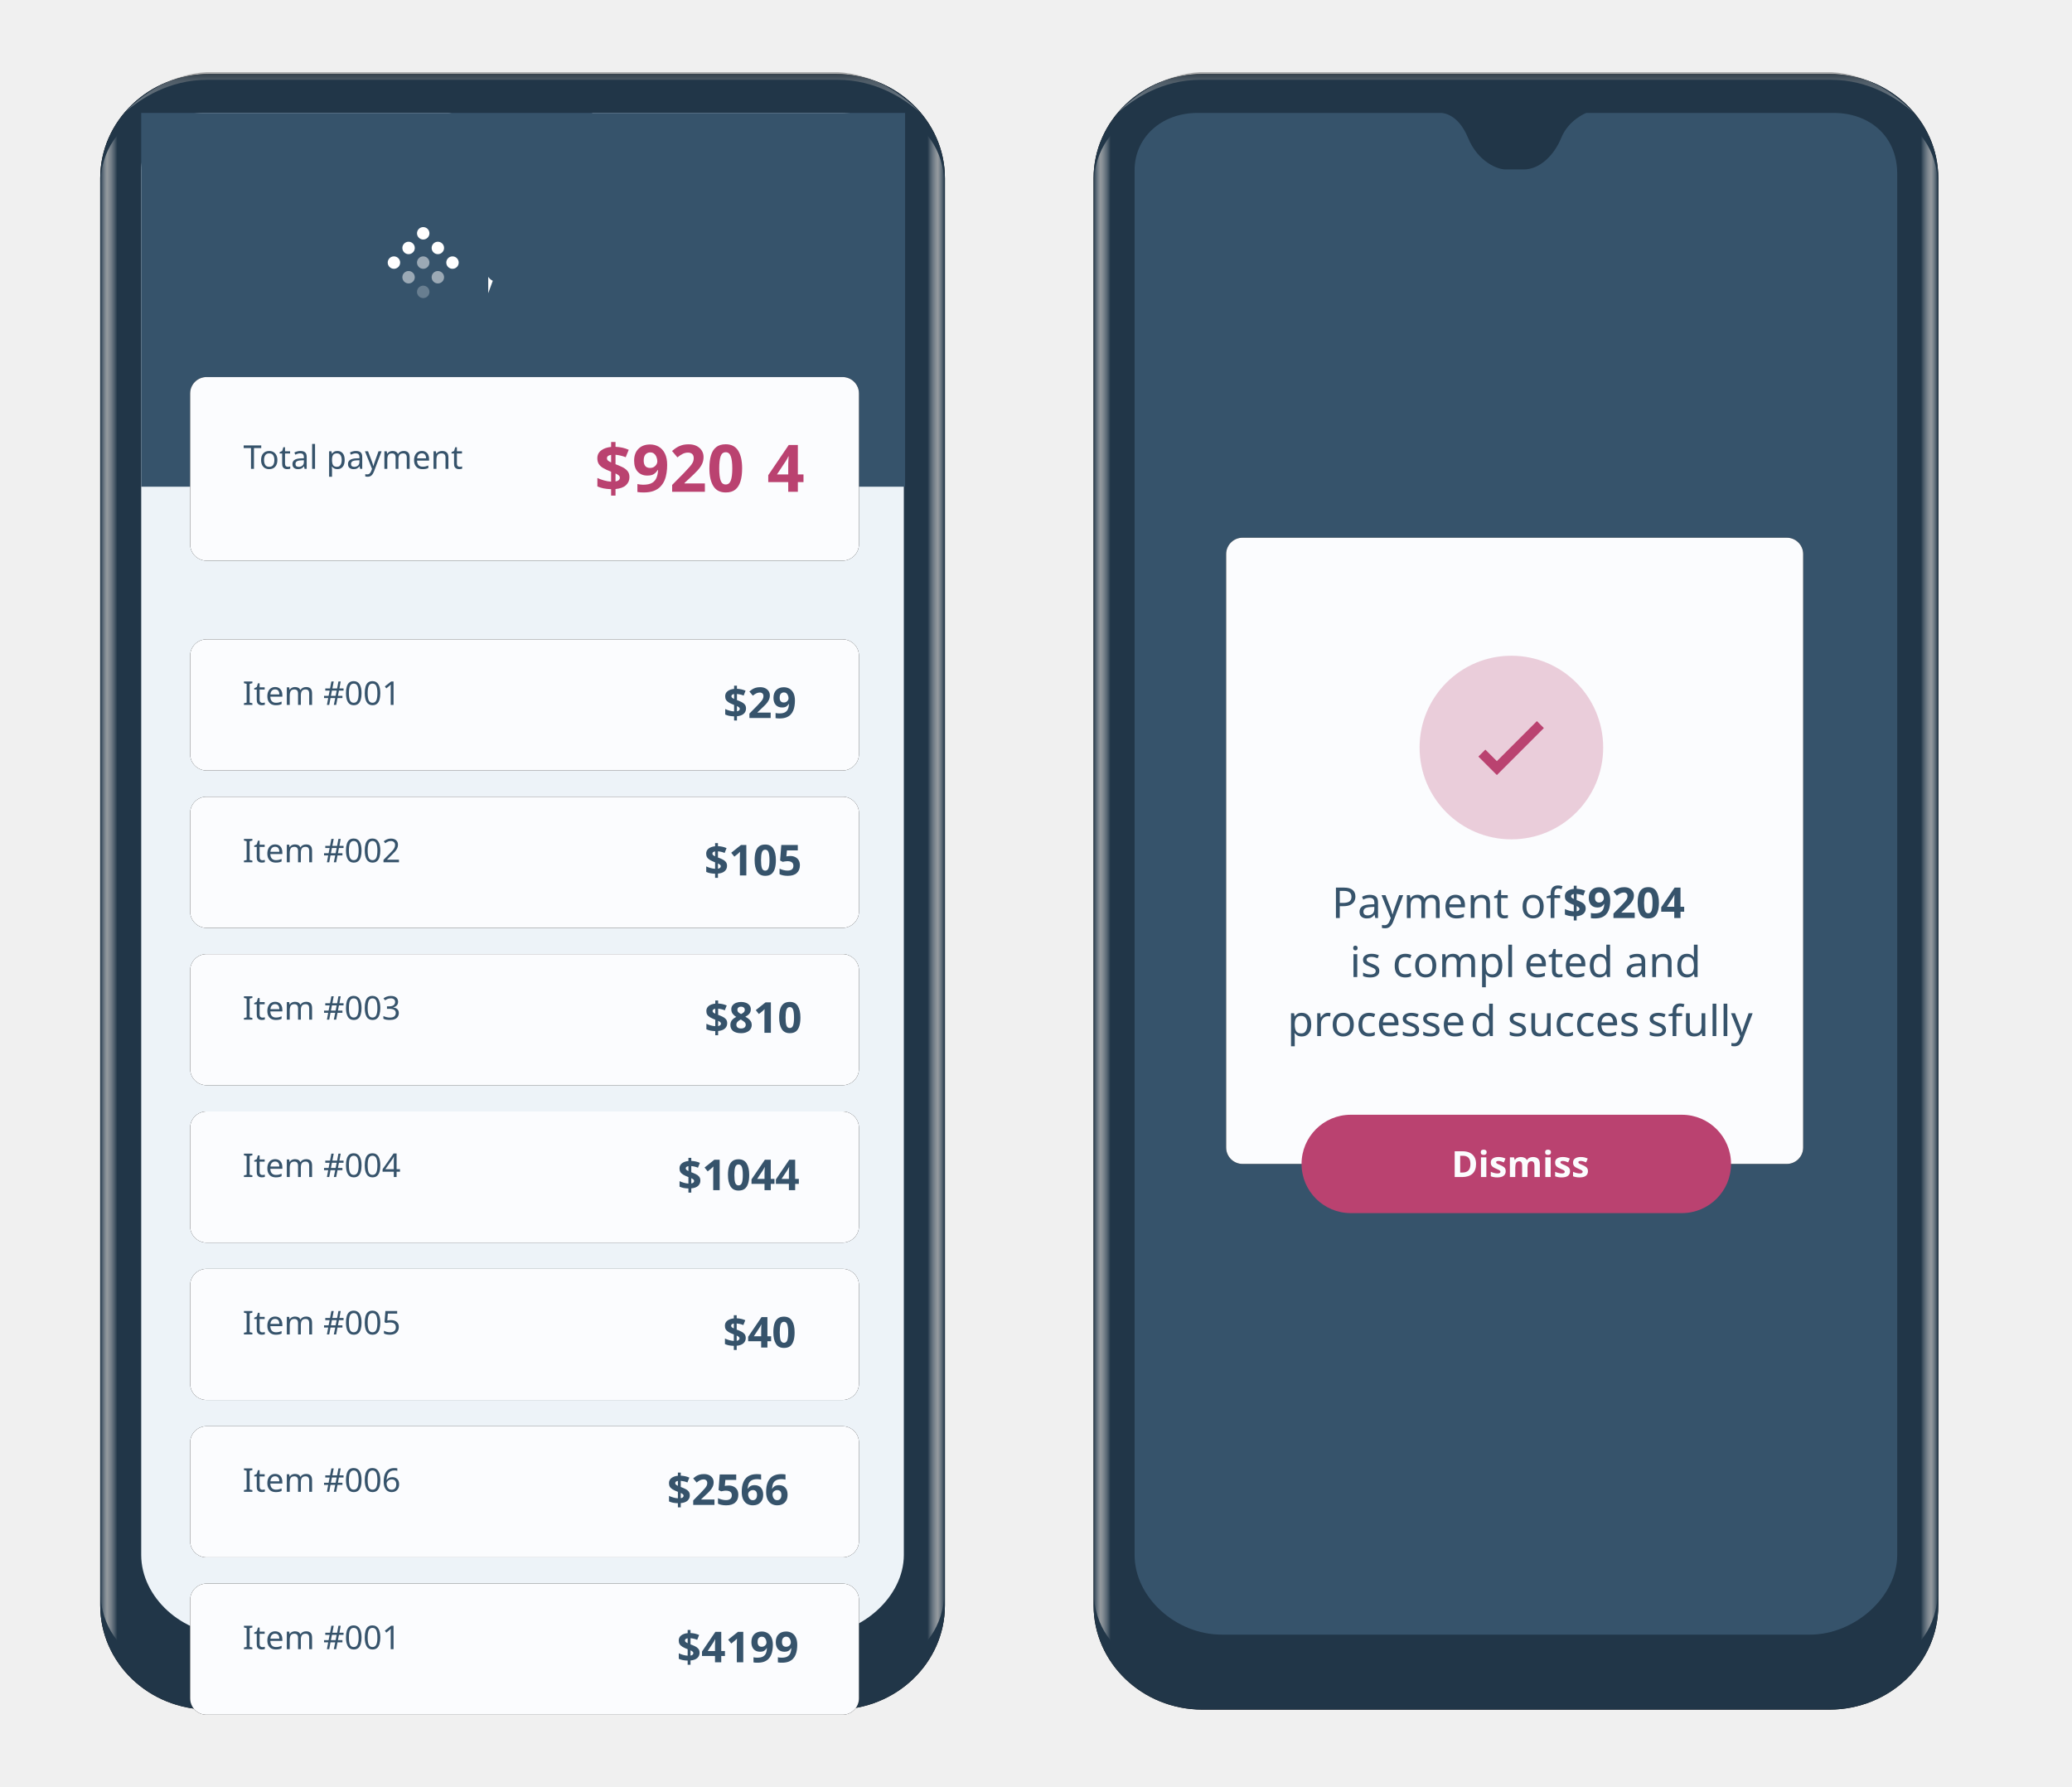
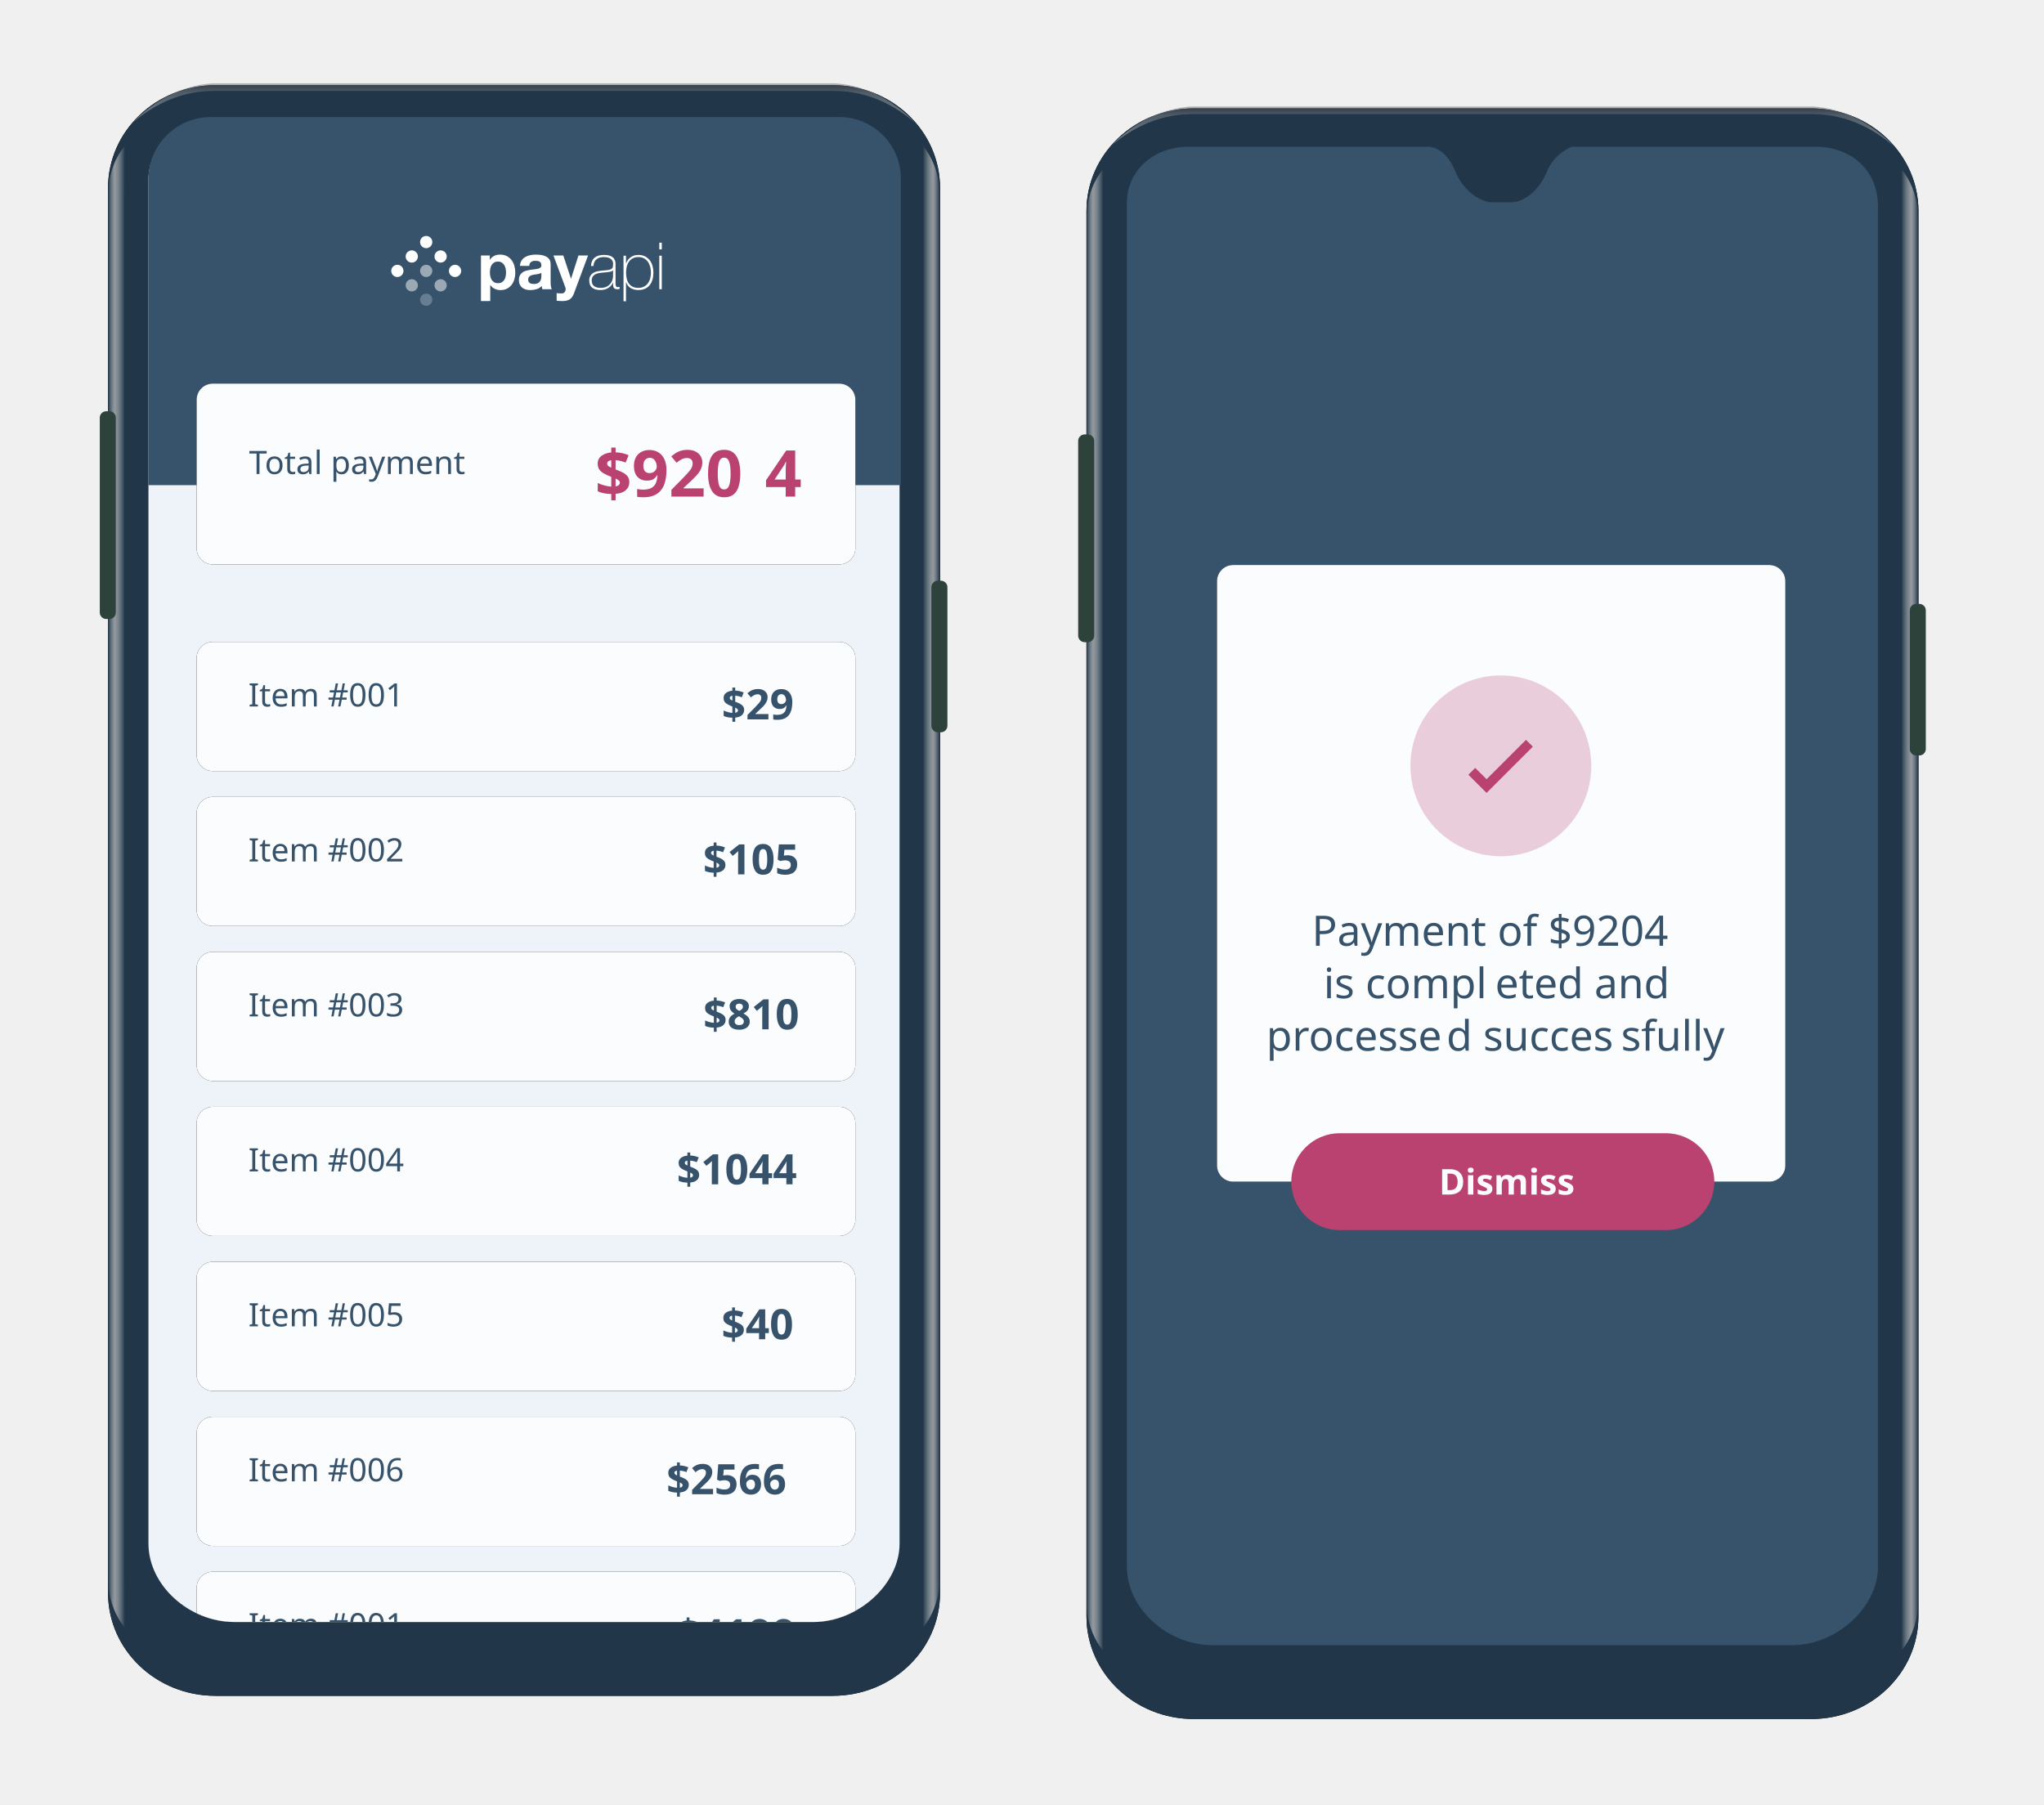
- <svg xmlns="http://www.w3.org/2000/svg" viewBox="0 0 632 545" fill-rule="evenodd" clip-rule="evenodd">
-   <path fill="none" d="M0 0h631.74v544.69H0z" />
-   <path d="M366.776 22.57H558.01c18.34 0 33.208 14.235 33.208 31.795v435.27c0 17.56-14.867 31.796-33.208 31.796H366.776c-18.34 0-33.208-14.236-33.208-31.796V54.365c0-17.56 14.868-31.796 33.208-31.796v.001z" />
-   <path d="M366.776 22.57H558.01c18.34 0 33.208 14.235 33.208 31.795v435.27c0 17.56-14.867 31.796-33.208 31.796H366.776c-18.34 0-33.208-14.236-33.208-31.796V54.365c0-17.56 14.868-31.796 33.208-31.796v.001z" fill="#213648" />
-   <path d="M225.18 0H32.356C23.352.549 15.05 4.657 7.447 12.324c4.89-4.268 13.61-9.98 25.14-9.98h192.362c11.53 0 20.25 5.712 25.14 9.98C242.486 4.657 234.183.549 225.18 0z" fill="url(#_Linear1)" transform="translate(333.568 22)" />
-   <path d="M252.431 462.67V34.983c0-11.476-4.217-15.718-6.733-18.442-2.516-2.723-2.623-4.113.992-2.056 3.615 2.056 10.845 8.047 10.845 20.498V462.67c0 12.451-7.23 18.441-10.845 20.498-3.615 2.056-3.508.667-.992-2.057s6.733-6.966 6.733-18.441z" fill="url(#_Linear2)" transform="translate(333.568 22)" />
-   <path d="M8.548 462.67V34.983c0-11.476-4.217-15.718-6.733-18.442-2.516-2.723-2.623-4.113.992-2.056 3.615 2.056 10.845 8.047 10.845 20.498V462.67c0 12.451-7.23 18.441-10.845 20.498-3.615 2.056-3.508.667-.992-2.057s6.733-6.966 6.733-18.441z" fill="url(#_Linear3)" transform="matrix(-1 0 0 1 347.22 22)" />
-   <path d="M333 123.556h.965" fill="none" />
-   <path d="M439.676 34.444H365.27c-11.106 0-19.196 7.563-19.196 17.441v422.39c0 12.88 12.502 24.292 26.64 24.292h179.332c13.618 0 26.64-11.5 26.64-24.292V53.027c0-11.84-8.79-18.513-19.196-18.583h-75.586c-.287.047-5.479 2.182-7.673 7.563-2.195 5.382-6.61 9.672-11.445 9.672h-5.615c-2.298 0-8.348-2.23-11.411-9.672-3.063-7.442-7.798-7.516-8.084-7.563z" fill="#36536b" />
-   <path d="M550 169c0-2.76-2.24-5-5-5H379c-2.76 0-5 2.24-5 5v181c0 2.76 2.24 5 5 5h166c2.76 0 5-2.24 5-5V169z" />
-   <path d="M550 169c0-2.76-2.24-5-5-5H379c-2.76 0-5 2.24-5 5v181c0 2.76 2.24 5 5 5h166c2.76 0 5-2.24 5-5V169z" fill="#fbfcfe" />
-   <text font-family="'LucidaGrande','Lucida Grande',sans-serif" font-weight="500" font-size="13" fill="#36536b" transform="translate(406.222 280)">Payment <tspan x="57.476" y="0">o</tspan>f</text>
-   <text font-family="'LucidaGrande-Bold','Lucida Grande',sans-serif" font-weight="600" font-size="13" fill="#36536b" transform="translate(476.749 280)">$9204</text>
-   <text font-family="'LucidaGrande','Lucida Grande',sans-serif" font-weight="500" font-size="13" fill="#36536b" transform="translate(411.736 298)">is compl<tspan x="53.115" y="0">e</tspan>ted and</text>
-   <text font-family="'LucidaGrande','Lucida Grande',sans-serif" font-weight="500" font-size="13" fill="#36536b" transform="translate(392.676 316)">processe<tspan x="55.781" y="0">d</tspan> succes<tspan x="109.854" y="0">s</tspan>fully</text>
-   <g transform="translate(433 200)">
+ <svg xmlns="http://www.w3.org/2000/svg" viewBox="0 0 633 559" fill-rule="evenodd" clip-rule="evenodd">
+   <path fill="none" d="M0 0h632.34v558.172H0z" />
+   <path d="M369.674 33.57h191.234c18.34 0 33.208 14.235 33.208 31.795v435.27c0 17.56-14.867 31.796-33.208 31.796H369.674c-18.34 0-33.208-14.236-33.208-31.796V65.365c0-17.56 14.868-31.796 33.208-31.796v.001z" />
+   <path d="M369.674 33.57h191.234c18.34 0 33.208 14.235 33.208 31.795v435.27c0 17.56-14.867 31.796-33.208 31.796H369.674c-18.34 0-33.208-14.236-33.208-31.796V65.365c0-17.56 14.868-31.796 33.208-31.796v.001z" fill="#213648" />
+   <path d="M225.18 0H32.356C23.352.549 15.05 4.657 7.447 12.324c4.89-4.268 13.61-9.98 25.14-9.98h192.362c11.53 0 20.25 5.712 25.14 9.98C242.486 4.657 234.183.549 225.18 0z" fill="url(#_Linear1)" transform="translate(336.466 33)" />
+   <path d="M252.431 462.67V34.983c0-11.476-4.217-15.718-6.733-18.442-2.516-2.723-2.623-4.113.992-2.056 3.615 2.056 10.845 8.047 10.845 20.498V462.67c0 12.451-7.23 18.441-10.845 20.498-3.615 2.056-3.508.667-.992-2.057s6.733-6.966 6.733-18.441z" fill="url(#_Linear2)" transform="translate(336.466 33)" />
+   <path d="M8.548 462.67V34.983c0-11.476-4.217-15.718-6.733-18.442-2.516-2.723-2.623-4.113.992-2.056 3.615 2.056 10.845 8.047 10.845 20.498V462.67c0 12.451-7.23 18.441-10.845 20.498-3.615 2.056-3.508.667-.992-2.057s6.733-6.966 6.733-18.441z" fill="url(#_Linear3)" transform="matrix(-1 0 0 1 350.118 33)" />
+   <path d="M335.898 134.556h.965c1.097 0 2 .903 2 2v60.351c0 1.097-.903 2-2 2h-.965c-1.097 0-2-.903-2-2v-60.35c0-1.097.903-2 2-2v-.001zm257.535 52.487h.965c1.097 0 2 .903 2 2v42.95c0 1.097-.903 2-2 2h-.965c-1.097 0-2-.903-2-2v-42.95c0-1.097.903-2 2-2z" fill="#2e423c" />
+   <path d="M442.574 45.444h-74.406c-11.106 0-19.196 7.563-19.196 17.441v422.39c0 12.88 12.502 24.292 26.64 24.292h179.332c13.618 0 26.64-11.5 26.64-24.292V64.027c0-11.84-8.79-18.513-19.196-18.583h-75.586c-.287.047-5.479 2.182-7.673 7.563-2.195 5.382-6.61 9.672-11.445 9.672h-5.615c-2.298 0-8.348-2.23-11.411-9.672-3.063-7.442-7.798-7.516-8.084-7.563z" fill="#36536b" />
+   <path d="M552.898 180c0-2.76-2.24-5-5-5h-166c-2.76 0-5 2.24-5 5v181c0 2.76 2.24 5 5 5h166c2.76 0 5-2.24 5-5V180z" />
+   <path d="M552.898 180c0-2.76-2.24-5-5-5h-166c-2.76 0-5 2.24-5 5v181c0 2.76 2.24 5 5 5h166c2.76 0 5-2.24 5-5V180z" fill="#fbfcfe" />
+   <text x="-57.682" font-family="'LucidaGrande','Lucida Grande',sans-serif" font-weight="500" font-size="13" fill="#36536b" transform="translate(463.95 292.931)">Payment <tspan x="-.206" y="0">o</tspan>f $9204</text>
+   <text x="-54.048" font-family="'LucidaGrande','Lucida Grande',sans-serif" font-weight="500" font-size="13" fill="#36536b" transform="translate(463.95 309.181)">is compl<tspan x="-.933" y="0">e</tspan>ted and</text>
+   <text x="-71.786" font-family="'LucidaGrande','Lucida Grande',sans-serif" font-weight="500" font-size="13" fill="#36536b" transform="translate(463.95 325.431)">processe<tspan x="-16.005" y="0">d</tspan> succes<tspan x="38.068" y="0">s</tspan>fully</text>
+   <g transform="translate(436.796 209.204)">
    <circle cx="28" cy="28" r="28" fill="#ba4270" fill-opacity=".25" />
    <path d="M19 29.696l4.577 4.577L36.85 21" fill="none" stroke="#ba4270" stroke-width="3" />
  </g>
  <g>
-     <path d="M528 355c0-8.279-6.721-15-15-15H412c-8.279 0-15 6.721-15 15s6.721 15 15 15h101c8.279 0 15-6.721 15-15z" fill="#ba4270" />
-     <text font-family="'LucidaGrande-Bold','Lucida Grande',sans-serif" font-weight="600" font-size="11" fill="#fbfcfe" transform="translate(442.726 359)">Dismiss</text>
+     <path d="M530.898 366c0-8.279-6.721-15-15-15h-101c-8.279 0-15 6.721-15 15s6.721 15 15 15h101c8.279 0 15-6.721 15-15z" fill="#ba4270" />
+     <text font-family="'LucidaGrande-Bold','Lucida Grande',sans-serif" font-weight="600" font-size="11" fill="#fbfcfe" transform="translate(445.624 370)">Dismiss</text>
  </g>
  <g>
-     <path d="M63.776 22.57H255.01c18.34 0 33.208 14.235 33.208 31.795v435.27c0 17.56-14.867 31.796-33.208 31.796H63.776c-18.34 0-33.208-14.236-33.208-31.796V54.365c0-17.56 14.868-31.796 33.208-31.796v.001z" />
-     <path d="M63.776 22.57H255.01c18.34 0 33.208 14.235 33.208 31.795v435.27c0 17.56-14.867 31.796-33.208 31.796H63.776c-18.34 0-33.208-14.236-33.208-31.796V54.365c0-17.56 14.868-31.796 33.208-31.796v.001z" fill="#213648" />
-     <path d="M225.18 0H32.356C23.352.549 15.05 4.657 7.447 12.324c4.89-4.268 13.61-9.98 25.14-9.98h192.362c11.53 0 20.25 5.712 25.14 9.98C242.486 4.657 234.183.549 225.18 0z" fill="url(#_Linear4)" transform="translate(30.568 22)" />
-     <path d="M252.431 462.67V34.983c0-11.476-4.217-15.718-6.733-18.442-2.516-2.723-2.623-4.113.992-2.056 3.615 2.056 10.845 8.047 10.845 20.498V462.67c0 12.451-7.23 18.441-10.845 20.498-3.615 2.056-3.508.667-.992-2.057s6.733-6.966 6.733-18.441z" fill="url(#_Linear5)" transform="translate(30.568 22)" />
-     <path d="M8.548 462.67V34.983c0-11.476-4.217-15.718-6.733-18.442-2.516-2.723-2.623-4.113.992-2.056 3.615 2.056 10.845 8.047 10.845 20.498V462.67c0 12.451-7.23 18.441-10.845 20.498-3.615 2.056-3.508.667-.992-2.057s6.733-6.966 6.733-18.441z" fill="url(#_Linear6)" transform="matrix(-1 0 0 1 44.22 22)" />
-     <path d="M30 123.556h.965" fill="none" />
-     <g>
-       <path d="M136.676 34.444H62.27c-11.106 0-19.196 7.563-19.196 17.441v422.39c0 12.88 12.502 24.292 26.64 24.292h179.332c13.618 0 26.64-11.5 26.64-24.292V53.027c0-11.84-8.79-18.513-19.196-18.583h-75.586c-.287.047-5.479 2.182-7.673 7.563-2.195 5.382-6.61 9.672-11.445 9.672h-5.615c-2.298 0-8.348-2.23-11.411-9.672-3.063-7.442-7.798-7.516-8.084-7.563z" fill="#edf3f8" />
-       <path d="M262 200c0-2.76-2.24-5-5-5H63c-2.76 0-5 2.24-5 5v30c0 2.76 2.24 5 5 5h194c2.76 0 5-2.24 5-5v-30z" />
-       <path d="M262 200c0-2.76-2.24-5-5-5H63c-2.76 0-5 2.24-5 5v30c0 2.76 2.24 5 5 5h194c2.76 0 5-2.24 5-5v-30z" fill="#fbfcfe" />
-       <text font-family="'LucidaGrande','Lucida Grande',sans-serif" font-weight="500" font-size="10" fill="#36536b" transform="translate(74 215)">Item #001</text>
-       <text font-family="'LucidaGrande-Bold','Lucida Grande',sans-serif" font-weight="600" font-size="13" fill="#36536b" transform="translate(220.631 219)">$29</text>
-       <path d="M262 248c0-2.76-2.24-5-5-5H63c-2.76 0-5 2.24-5 5v30c0 2.76 2.24 5 5 5h194c2.76 0 5-2.24 5-5v-30z" />
-       <path d="M262 248c0-2.76-2.24-5-5-5H63c-2.76 0-5 2.24-5 5v30c0 2.76 2.24 5 5 5h194c2.76 0 5-2.24 5-5v-30z" fill="#fbfcfe" />
-       <text font-family="'LucidaGrande','Lucida Grande',sans-serif" font-weight="500" font-size="10" fill="#36536b" transform="translate(74 263)">Item #002</text>
-       <text font-family="'LucidaGrande-Bold','Lucida Grande',sans-serif" font-weight="600" font-size="13" fill="#36536b" transform="translate(214.836 267)">$105</text>
-       <path d="M262 296c0-2.76-2.24-5-5-5H63c-2.76 0-5 2.24-5 5v30c0 2.76 2.24 5 5 5h194c2.76 0 5-2.24 5-5v-30z" />
-       <path d="M262 296c0-2.76-2.24-5-5-5H63c-2.76 0-5 2.24-5 5v30c0 2.76 2.24 5 5 5h194c2.76 0 5-2.24 5-5v-30z" fill="#fbfcfe" />
-       <text font-family="'LucidaGrande','Lucida Grande',sans-serif" font-weight="500" font-size="10" fill="#36536b" transform="translate(74 311)">Item #003</text>
-       <text font-family="'LucidaGrande-Bold','Lucida Grande',sans-serif" font-weight="600" font-size="13" fill="#36536b" transform="translate(214.888 315)">$810</text>
+     <path d="M66.674 26.386h191.234c18.34 0 33.208 14.235 33.208 31.795v435.27c0 17.56-14.867 31.796-33.208 31.796H66.674c-18.34 0-33.208-14.236-33.208-31.796V58.181c0-17.56 14.868-31.796 33.208-31.796v.001z" />
+     <path d="M66.674 26.386h191.234c18.34 0 33.208 14.235 33.208 31.795v435.27c0 17.56-14.867 31.796-33.208 31.796H66.674c-18.34 0-33.208-14.236-33.208-31.796V58.181c0-17.56 14.868-31.796 33.208-31.796v.001z" fill="#213648" />
+     <path d="M225.18 0H32.356C23.352.549 15.05 4.657 7.447 12.324c4.89-4.268 13.61-9.98 25.14-9.98h192.362c11.53 0 20.25 5.712 25.14 9.98C242.486 4.657 234.183.549 225.18 0z" fill="url(#_Linear4)" transform="translate(33.466 25.816)" />
+     <path d="M252.431 462.67V34.983c0-11.476-4.217-15.718-6.733-18.442-2.516-2.723-2.623-4.113.992-2.056 3.615 2.056 10.845 8.047 10.845 20.498V462.67c0 12.451-7.23 18.441-10.845 20.498-3.615 2.056-3.508.667-.992-2.057s6.733-6.966 6.733-18.441z" fill="url(#_Linear5)" transform="translate(33.466 25.816)" />
+     <path d="M8.548 462.67V34.983c0-11.476-4.217-15.718-6.733-18.442-2.516-2.723-2.623-4.113.992-2.056 3.615 2.056 10.845 8.047 10.845 20.498V462.67c0 12.451-7.23 18.441-10.845 20.498-3.615 2.056-3.508.667-.992-2.057s6.733-6.966 6.733-18.441z" fill="url(#_Linear6)" transform="matrix(-1 0 0 1 47.118 25.816)" />
+     <path d="M32.898 127.372h.965c1.097 0 2 .903 2 2v60.351c0 1.097-.903 2-2 2h-.965c-1.097 0-2-.903-2-2v-60.35c0-1.097.903-2 2-2zm257.535 52.487h.965c1.097 0 2 .903 2 2v42.95c0 1.097-.903 2-2 2h-.965c-1.097 0-2-.903-2-2v-42.95c0-1.097.903-2 2-2z" fill="#2e423c" />
+     <g transform="translate(45.972 38.26)">
+       <path d="M93.602 0H19.196C8.09 0 0 7.563 0 17.441v422.39c0 12.88 12.502 24.292 26.64 24.292h179.332c13.618 0 26.64-11.5 26.64-24.292V18.583c0-11.84-8.79-18.513-19.196-18.583H137.83c-.287.047-5.479 2.182-7.673 7.563-2.195 5.382-6.61 9.672-11.445 9.672h-5.615c-2.298 0-8.348-2.23-11.411-9.672C98.623.121 93.888.047 93.602 0z" fill="#edf3f8" />
+       <clipPath id="a">
+         <path d="M93.602 0H19.196C8.09 0 0 7.563 0 17.441v422.39c0 12.88 12.502 24.292 26.64 24.292h179.332c13.618 0 26.64-11.5 26.64-24.292V18.583c0-11.84-8.79-18.513-19.196-18.583H137.83c-.287.047-5.479 2.182-7.673 7.563-2.195 5.382-6.61 9.672-11.445 9.672h-5.615c-2.298 0-8.348-2.23-11.411-9.672C98.623.121 93.888.047 93.602 0z" />
+       </clipPath>
+       <g clip-path="url(#a)">
+         <path d="M218.926 453.556c0-2.76-2.24-5-5-5h-194c-2.76 0-5 2.24-5 5v30c0 2.76 2.24 5 5 5h194c2.76 0 5-2.24 5-5v-30z" />
+         <path d="M218.926 453.556c0-2.76-2.24-5-5-5h-194c-2.76 0-5 2.24-5 5v30c0 2.76 2.24 5 5 5h194c2.76 0 5-2.24 5-5v-30z" fill="#fbfcfe" />
+         <g>
+           <text font-family="'LucidaGrande','Lucida Grande',sans-serif" font-weight="500" font-size="10" fill="#36536b" transform="translate(30.926 468.556)">Item #001</text>
+           <text font-family="'LucidaGrande-Bold','Lucida Grande',sans-serif" font-weight="600" font-size="13" fill="#36536b" transform="translate(163.392 472.556)">$4199</text>
+         </g>
+       </g>
+       <path d="M218.926 165.556c0-2.76-2.24-5-5-5h-194c-2.76 0-5 2.24-5 5v30c0 2.76 2.24 5 5 5h194c2.76 0 5-2.24 5-5v-30z" />
+       <path d="M218.926 165.556c0-2.76-2.24-5-5-5h-194c-2.76 0-5 2.24-5 5v30c0 2.76 2.24 5 5 5h194c2.76 0 5-2.24 5-5v-30z" fill="#fbfcfe" />
+       <text font-family="'LucidaGrande','Lucida Grande',sans-serif" font-weight="500" font-size="10" fill="#36536b" transform="translate(30.926 180.556)">Item #001</text>
+       <text font-family="'LucidaGrande-Bold','Lucida Grande',sans-serif" font-weight="600" font-size="13" fill="#36536b" transform="translate(177.557 184.556)">$29</text>
+       <path d="M218.926 213.556c0-2.76-2.24-5-5-5h-194c-2.76 0-5 2.24-5 5v30c0 2.76 2.24 5 5 5h194c2.76 0 5-2.24 5-5v-30z" />
+       <path d="M218.926 213.556c0-2.76-2.24-5-5-5h-194c-2.76 0-5 2.24-5 5v30c0 2.76 2.24 5 5 5h194c2.76 0 5-2.24 5-5v-30z" fill="#fbfcfe" />
+       <text font-family="'LucidaGrande','Lucida Grande',sans-serif" font-weight="500" font-size="10" fill="#36536b" transform="translate(30.926 228.556)">Item #002</text>
+       <text font-family="'LucidaGrande-Bold','Lucida Grande',sans-serif" font-weight="600" font-size="13" fill="#36536b" transform="translate(171.762 232.556)">$105</text>
+       <path d="M218.926 261.556c0-2.76-2.24-5-5-5h-194c-2.76 0-5 2.24-5 5v30c0 2.76 2.24 5 5 5h194c2.76 0 5-2.24 5-5v-30z" />
+       <path d="M218.926 261.556c0-2.76-2.24-5-5-5h-194c-2.76 0-5 2.24-5 5v30c0 2.76 2.24 5 5 5h194c2.76 0 5-2.24 5-5v-30z" fill="#fbfcfe" />
      <g>
-         <path d="M262 344c0-2.76-2.24-5-5-5H63c-2.76 0-5 2.24-5 5v30c0 2.76 2.24 5 5 5h194c2.76 0 5-2.24 5-5v-30z" />
-         <path d="M262 344c0-2.76-2.24-5-5-5H63c-2.76 0-5 2.24-5 5v30c0 2.76 2.24 5 5 5h194c2.76 0 5-2.24 5-5v-30z" fill="#fbfcfe" />
+         <text font-family="'LucidaGrande','Lucida Grande',sans-serif" font-weight="500" font-size="10" fill="#36536b" transform="translate(30.926 276.556)">Item #003</text>
+         <text font-family="'LucidaGrande-Bold','Lucida Grande',sans-serif" font-weight="600" font-size="13" fill="#36536b" transform="translate(171.814 280.556)">$810</text>
      </g>
      <g>
-         <text font-family="'LucidaGrande','Lucida Grande',sans-serif" font-weight="500" font-size="10" fill="#36536b" transform="translate(74 359)">Item #004</text>
-         <text font-family="'LucidaGrande-Bold','Lucida Grande',sans-serif" font-weight="600" font-size="13" fill="#36536b" transform="translate(206.701 363)">$1044</text>
+         <path d="M218.926 309.556c0-2.76-2.24-5-5-5h-194c-2.76 0-5 2.24-5 5v30c0 2.76 2.24 5 5 5h194c2.76 0 5-2.24 5-5v-30z" />
+         <path d="M218.926 309.556c0-2.76-2.24-5-5-5h-194c-2.76 0-5 2.24-5 5v30c0 2.76 2.24 5 5 5h194c2.76 0 5-2.24 5-5v-30z" fill="#fbfcfe" />
      </g>
      <g>
-         <path d="M262 392c0-2.76-2.24-5-5-5H63c-2.76 0-5 2.24-5 5v30c0 2.76 2.24 5 5 5h194c2.76 0 5-2.24 5-5v-30z" />
-         <path d="M262 392c0-2.76-2.24-5-5-5H63c-2.76 0-5 2.24-5 5v30c0 2.76 2.24 5 5 5h194c2.76 0 5-2.24 5-5v-30z" fill="#fbfcfe" />
+         <text font-family="'LucidaGrande','Lucida Grande',sans-serif" font-weight="500" font-size="10" fill="#36536b" transform="translate(30.926 324.556)">Item #004</text>
+         <text font-family="'LucidaGrande-Bold','Lucida Grande',sans-serif" font-weight="600" font-size="13" fill="#36536b" transform="translate(163.627 328.556)">$1044</text>
+       </g>
+       <g>
+         <path d="M218.926 357.556c0-2.76-2.24-5-5-5h-194c-2.76 0-5 2.24-5 5v30c0 2.76 2.24 5 5 5h194c2.76 0 5-2.24 5-5v-30z" />
+         <path d="M218.926 357.556c0-2.76-2.24-5-5-5h-194c-2.76 0-5 2.24-5 5v30c0 2.76 2.24 5 5 5h194c2.76 0 5-2.24 5-5v-30z" fill="#fbfcfe" />
        <g>
-           <text font-family="'LucidaGrande','Lucida Grande',sans-serif" font-weight="500" font-size="10" fill="#36536b" transform="translate(74 407)">Item #005</text>
-           <text font-family="'LucidaGrande-Bold','Lucida Grande',sans-serif" font-weight="600" font-size="13" fill="#36536b" transform="translate(220.547 411)">$40</text>
+           <text font-family="'LucidaGrande','Lucida Grande',sans-serif" font-weight="500" font-size="10" fill="#36536b" transform="translate(30.926 372.556)">Item #005</text>
+           <text font-family="'LucidaGrande-Bold','Lucida Grande',sans-serif" font-weight="600" font-size="13" fill="#36536b" transform="translate(177.473 376.556)">$40</text>
        </g>
      </g>
      <g>
-         <path d="M262 440c0-2.76-2.24-5-5-5H63c-2.76 0-5 2.24-5 5v30c0 2.76 2.24 5 5 5h194c2.76 0 5-2.24 5-5v-30z" />
-         <path d="M262 440c0-2.76-2.24-5-5-5H63c-2.76 0-5 2.24-5 5v30c0 2.76 2.24 5 5 5h194c2.76 0 5-2.24 5-5v-30z" fill="#fbfcfe" />
+         <path d="M218.926 405.556c0-2.76-2.24-5-5-5h-194c-2.76 0-5 2.24-5 5v30c0 2.76 2.24 5 5 5h194c2.76 0 5-2.24 5-5v-30z" />
+         <path d="M218.926 405.556c0-2.76-2.24-5-5-5h-194c-2.76 0-5 2.24-5 5v30c0 2.76 2.24 5 5 5h194c2.76 0 5-2.24 5-5v-30z" fill="#fbfcfe" />
        <g>
-           <text font-family="'LucidaGrande','Lucida Grande',sans-serif" font-weight="500" font-size="10" fill="#36536b" transform="translate(74 455)">Item #006</text>
-           <text font-family="'LucidaGrande-Bold','Lucida Grande',sans-serif" font-weight="600" font-size="13" fill="#36536b" transform="translate(203.489 459)">$2566</text>
+           <text font-family="'LucidaGrande','Lucida Grande',sans-serif" font-weight="500" font-size="10" fill="#36536b" transform="translate(30.926 420.556)">Item #006</text>
+           <text font-family="'LucidaGrande-Bold','Lucida Grande',sans-serif" font-weight="600" font-size="13" fill="#36536b" transform="translate(160.415 424.556)">$2566</text>
        </g>
      </g>
      <g>
-         <path d="M262 488c0-2.76-2.24-5-5-5H63c-2.76 0-5 2.24-5 5v30c0 2.76 2.24 5 5 5h194c2.76 0 5-2.24 5-5v-30z" />
-         <path d="M262 488c0-2.76-2.24-5-5-5H63c-2.76 0-5 2.24-5 5v30c0 2.76 2.24 5 5 5h194c2.76 0 5-2.24 5-5v-30z" fill="#fbfcfe" />
+         <path d="M0 17.288C0 6.635 8.635-2 19.288-2h194.681A19.032 19.032 0 01233 17.031V112H0V17.288z" fill="#36536b" />
+       </g>
+       <g>
+         <path d="M218.926 85.556c0-2.76-2.24-5-5-5h-194c-2.76 0-5 2.24-5 5v46c0 2.76 2.24 5 5 5h194c2.76 0 5-2.24 5-5v-46z" />
+         <path d="M218.926 85.556c0-2.76-2.24-5-5-5h-194c-2.76 0-5 2.24-5 5v46c0 2.76 2.24 5 5 5h194c2.76 0 5-2.24 5-5v-46z" fill="#fbfcfe" />
+         <text font-family="'LucidaGrande','Lucida Grande',sans-serif" font-weight="500" font-size="10" fill="#36536b" transform="translate(31.157 108.556)">Total payment</text>
        <g>
-           <text font-family="'LucidaGrande','Lucida Grande',sans-serif" font-weight="500" font-size="10" fill="#36536b" transform="translate(74 503)">Item #001</text>
-           <text font-family="'LucidaGrande-Bold','Lucida Grande',sans-serif" font-weight="600" font-size="13" fill="#36536b" transform="translate(206.466 507)">$4199</text>
-         </g>
-       </g>
-       <path fill="#36536b" d="M43.074 34.444h233v114h-233z" />
-       <g>
-         <path d="M262 120c0-2.76-2.24-5-5-5H63c-2.76 0-5 2.24-5 5v46c0 2.76 2.24 5 5 5h194c2.76 0 5-2.24 5-5v-46z" />
-         <path d="M262 120c0-2.76-2.24-5-5-5H63c-2.76 0-5 2.24-5 5v46c0 2.76 2.24 5 5 5h194c2.76 0 5-2.24 5-5v-46z" fill="#fbfcfe" />
-         <text font-family="'LucidaGrande','Lucida Grande',sans-serif" font-weight="500" font-size="10" fill="#36536b" transform="translate(74.231 143)">Total payment</text>
-         <g>
-           <text font-family="'LucidaGrande-Bold','Lucida Grande',sans-serif" font-weight="600" font-size="20" fill="#ba4270" transform="translate(181.339 150)">$920<tspan x="52.65" y="0">4</tspan>
+           <text font-family="'LucidaGrande-Bold','Lucida Grande',sans-serif" font-weight="600" font-size="20" fill="#ba4270" transform="translate(138.265 115.556)">$920<tspan x="52.65" y="0">4</tspan>
          </text>
        </g>
      </g>
      <g>
-         <path d="M148.922 89.432V84.48h.04c.351.512.799.9 1.345 1.162" fill="#fff" fill-rule="nonzero" />
-         <circle cx="12.09" cy="3.158" r="1.895" fill="#fff" transform="rotate(45 -11.493 178.39)" />
-         <circle cx="16.556" cy="7.624" r="1.895" fill="#fff" transform="rotate(45 -7.027 182.855)" />
-         <circle cx="21.022" cy="12.09" r="1.895" fill="#fff" transform="rotate(45 -2.561 187.321)" />
-         <circle cx="7.624" cy="7.624" r="1.895" fill="#fff" transform="rotate(45 -15.96 182.855)" />
-         <circle cx="12.09" cy="12.09" r="1.895" fill="#fff" fill-opacity=".5" transform="rotate(45 -11.493 187.321)" />
-         <circle cx="16.556" cy="16.556" r="1.895" fill="#fff" fill-opacity=".5" transform="rotate(45 -7.027 191.787)" />
-         <circle cx="3.158" cy="12.09" r="1.895" fill="#fff" transform="rotate(45 -20.425 187.321)" />
-         <circle cx="7.624" cy="16.556" r="1.895" fill="#fff" fill-opacity=".5" transform="rotate(45 -15.96 191.787)" />
-         <circle cx="12.09" cy="21.022" r="1.895" fill="#fff" fill-opacity=".25" transform="rotate(45 -11.493 196.253)" />
+         <path d="M105.848 54.988v-4.952h.04c.351.512.799.9 1.345 1.162.558.265 1.17.4 1.788.394.768 0 1.439-.148 2.011-.444a4.255 4.255 0 001.435-1.193c.384-.498.67-1.071.86-1.718.188-.646.282-1.32.282-2.02 0-.742-.094-1.453-.283-2.133a5.202 5.202 0 00-.869-1.789 4.367 4.367 0 00-1.475-1.232c-.593-.31-1.3-.465-2.122-.465-.647 0-1.24.128-1.779.384-.539.256-.983.667-1.334 1.233h-.04V40.88h-2.729v14.107h2.87v.001zm2.405-5.538c-.458 0-.849-.094-1.172-.283a2.262 2.262 0 01-.778-.738 3.179 3.179 0 01-.424-1.06 5.813 5.813 0 01-.132-1.234c0-.43.04-.848.121-1.253.081-.404.22-.76.415-1.07a2.36 2.36 0 01.768-.759c.316-.195.71-.293 1.182-.293.458 0 .846.098 1.162.293.317.196.576.452.778.768.202.317.347.677.435 1.082.087.404.131.815.131 1.232 0 .418-.04.829-.121 1.233a3.03 3.03 0 01-.414 1.061 2.306 2.306 0 01-.768.738c-.317.189-.711.283-1.183.283zm10.031 2.142c.644 0 1.284-.095 1.9-.283a3.748 3.748 0 001.617-.99c.027.344.095.683.202 1.01h2.91c-.135-.215-.229-.538-.283-.97-.054-.43-.08-.882-.08-1.354V43.57c0-.634-.142-1.142-.425-1.526a2.9 2.9 0 00-1.092-.9 4.884 4.884 0 00-1.475-.434 11.85 11.85 0 00-1.597-.111c-.58 0-1.159.058-1.728.172a4.944 4.944 0 00-1.546.576 3.445 3.445 0 00-1.131 1.07c-.297.445-.465 1.004-.506 1.678h2.87c.054-.566.243-.97.566-1.212.323-.243.768-.364 1.334-.364.256 0 .495.017.717.05a1.6 1.6 0 01.587.202c.168.101.303.243.404.425.1.182.151.428.151.737.014.297-.074.523-.262.678-.189.154-.445.272-.768.353a7.591 7.591 0 01-1.112.182c-.418.04-.842.094-1.273.162-.431.067-.86.158-1.284.273a3.61 3.61 0 00-1.131.515c-.33.229-.6.536-.809.92-.209.384-.313.872-.313 1.465 0 .539.09 1.004.273 1.394.182.391.434.714.758.97.323.256.7.445 1.131.566a5.11 5.11 0 001.395.182v-.001zm1.071-1.9c-.229 0-.451-.02-.667-.06a1.625 1.625 0 01-.566-.212 1.087 1.087 0 01-.384-.415 1.35 1.35 0 01-.141-.646c0-.27.047-.492.141-.667.095-.176.22-.32.374-.435.155-.114.337-.205.546-.273.209-.067.42-.121.636-.161.23-.04.459-.075.688-.101a8.61 8.61 0 00.656-.102c.21-.04.405-.09.587-.151.181-.06.333-.145.454-.253v1.071c0 .162-.017.378-.05.647-.034.27-.125.536-.273.798a1.892 1.892 0 01-.687.678c-.31.188-.748.282-1.314.282zm8.818 5.296c.984 0 1.752-.182 2.304-.546.553-.364.984-.97 1.294-1.819l4.365-11.742h-2.97l-2.285 7.154h-.04l-2.365-7.154h-3.052l3.659 9.802c.08.202.12.417.12.647 0 .31-.09.592-.272.848-.182.256-.461.405-.839.445a5.87 5.87 0 01-.849-.02l-.828-.081v2.365c.296.027.59.05.879.07.29.02.583.03.88.03l-.001.001zm11.81-3.416c.498 0 .956-.06 1.374-.182a4.17 4.17 0 001.121-.505c.33-.216.61-.462.839-.738.23-.276.404-.57.526-.879h.04v.546c0 .215.017.414.05.596.034.182.098.34.192.475.106.144.25.256.415.323.182.081.428.122.737.122.216 0 .425-.027.627-.081v-.647c-.243.04-.431.06-.566.06-.175 0-.31-.036-.404-.11a.608.608 0 01-.202-.294 1.503 1.503 0 01-.071-.404 9.396 9.396 0 01-.01-.444v-6.043c0-.795-.286-1.439-.859-1.93-.573-.492-1.485-.738-2.739-.738-1.253 0-2.22.286-2.9.859-.68.572-1.047 1.431-1.101 2.577h.768c.054-.93.367-1.624.94-2.082.572-.458 1.323-.687 2.253-.687.526 0 .97.054 1.334.161.323.087.626.239.89.445.228.189.397.404.504.647.108.242.162.505.162.788 0 .364-.02.667-.06.91-.04.242-.142.44-.304.596-.161.155-.4.276-.717.363-.317.088-.751.152-1.304.192l-1.192.102c-.418.04-.852.107-1.304.202a3.93 3.93 0 00-1.233.475c-.37.222-.677.525-.92.909-.242.384-.363.88-.363 1.486 0 .997.303 1.734.91 2.213.606.478 1.461.717 2.566.717h.001zm.02-.667c-.85 0-1.516-.185-2.001-.556-.485-.37-.728-.94-.728-1.707 0-.486.094-.88.283-1.183.189-.303.435-.542.738-.717.303-.175.643-.3 1.02-.374.378-.074.755-.132 1.132-.172l1.294-.121c.471-.04.899-.101 1.283-.182.384-.081.67-.236.859-.465v1.94c0 .135-.037.394-.111.778-.074.384-.246.782-.516 1.193-.27.41-.66.775-1.172 1.091-.512.317-1.206.475-2.081.475zm7.888 4.143v-5.881h.04c.31.849.802 1.462 1.476 1.84.673.376 1.441.565 2.304.565.795 0 1.485-.135 2.071-.404a3.95 3.95 0 001.455-1.122c.384-.478.67-1.047.86-1.708.188-.66.282-1.387.282-2.182 0-.728-.094-1.422-.283-2.082a5.121 5.121 0 00-.859-1.738 4.205 4.205 0 00-1.455-1.193c-.586-.296-1.276-.444-2.071-.444-.566 0-1.068.087-1.506.263a4.04 4.04 0 00-1.122.656c-.31.263-.559.55-.748.86a4 4 0 00-.404.848h-.04v-2.385h-.768v14.107h.768zm3.82-4.143c-.728 0-1.338-.131-1.83-.394a3.169 3.169 0 01-1.172-1.051 4.365 4.365 0 01-.616-1.516 8.59 8.59 0 01-.182-1.788c0-.62.067-1.216.202-1.789a4.533 4.533 0 01.657-1.526 3.422 3.422 0 011.182-1.071c.485-.27 1.071-.404 1.759-.404.7 0 1.296.138 1.788.414.492.276.893.64 1.203 1.091.31.452.539.964.687 1.536.148.571.223 1.159.222 1.749a6.98 6.98 0 01-.232 1.829 4.5 4.5 0 01-.708 1.505c-.316.432-.72.775-1.212 1.031-.492.256-1.075.384-1.748.384zm7.261-11.924v-2.082h-.768v2.082h.768zm0 12.349V40.94h-.768v10.39h.768z" fill="#fff" fill-rule="nonzero" />
+         <circle cx="12.09" cy="3.158" r="1.895" fill="#fff" transform="rotate(45 8.547 109.173)" />
+         <circle cx="16.556" cy="7.624" r="1.895" fill="#fff" transform="rotate(45 13.013 113.639)" />
+         <circle cx="21.022" cy="12.09" r="1.895" fill="#fff" transform="rotate(45 17.48 118.105)" />
+         <g transform="rotate(45 4.081 113.639)">
+           <circle cx="7.624" cy="7.624" r="1.895" fill="#fff" />
+           <clipPath id="b">
+             <circle cx="7.624" cy="7.624" r="1.895" />
+           </clipPath>
+           <g clip-path="url(#b)">
+             <path d="M206.36-239.19l-52.612 52.612c-7.854 7.854-8.226 18.922-1.241 25.907l298.675 298.675c9.107 9.107 26.017 8.336 36.014-1.66L614.003 9.535c9.63-9.629 10.705-26.969 1.66-36.014L317.796-324.345c-8.372-8.373-19.306-6.876-26.714.433l-53.447 53.447c-.17.237-2.332 5.418-.078 10.774 2.253 5.358 2.165 11.513-1.254 14.932l-3.97 3.97c-1.625 1.625-7.48 4.326-14.908 1.23-7.428-3.096-10.829.2-11.064.368z" fill="#36536b" />
+           </g>
+         </g>
+         <circle cx="12.09" cy="12.09" r="1.895" fill="#fff" fill-opacity=".5" transform="rotate(45 8.547 118.105)" />
+         <circle cx="16.556" cy="16.556" r="1.895" fill="#fff" fill-opacity=".5" transform="rotate(45 13.013 122.57)" />
+         <circle cx="3.158" cy="12.09" r="1.895" fill="#fff" transform="rotate(45 -.385 118.105)" />
+         <circle cx="7.624" cy="16.556" r="1.895" fill="#fff" fill-opacity=".5" transform="rotate(45 4.081 122.57)" />
+         <circle cx="12.09" cy="21.022" r="1.895" fill="#fff" fill-opacity=".25" transform="rotate(45 8.547 127.037)" />
      </g>
    </g>
  </g>
  <defs>
    <linearGradient id="_Linear1" x1="0" y1="0" x2="1" y2="0" gradientUnits="userSpaceOnUse" gradientTransform="matrix(0 12.324 -12.324 0 128.768 0)">
      <stop offset="0" stop-color="#454545" stop-opacity=".39" />
      <stop offset=".23" stop-color="#999" stop-opacity=".39" />
      <stop offset="1" stop-color="#fff" stop-opacity=".39" />
    </linearGradient>
    <linearGradient id="_Linear2" x1="0" y1="0" x2="1" y2="0" gradientUnits="userSpaceOnUse" gradientTransform="rotate(180 128.768 124.413) scale(9.46068)">
      <stop offset="0" stop-color="#fff" stop-opacity="0" />
      <stop offset=".22" stop-color="#bababa" stop-opacity=".75" />
      <stop offset=".55" stop-color="#fff" stop-opacity="0" />
      <stop offset="1" stop-color="#fff" stop-opacity="0" />
    </linearGradient>
    <linearGradient id="_Linear3" x1="0" y1="0" x2="1" y2="0" gradientUnits="userSpaceOnUse" gradientTransform="rotate(180 6.826 124.413) scale(9.47583)">
      <stop offset="0" stop-color="#fff" stop-opacity="0" />
      <stop offset=".22" stop-color="#bababa" stop-opacity=".75" />
      <stop offset=".55" stop-color="#fff" stop-opacity="0" />
      <stop offset="1" stop-color="#fff" stop-opacity="0" />
    </linearGradient>
    <linearGradient id="_Linear4" x1="0" y1="0" x2="1" y2="0" gradientUnits="userSpaceOnUse" gradientTransform="matrix(0 12.324 -12.324 0 128.768 0)">
      <stop offset="0" stop-color="#454545" stop-opacity=".39" />
      <stop offset=".23" stop-color="#999" stop-opacity=".39" />
      <stop offset="1" stop-color="#fff" stop-opacity=".39" />
    </linearGradient>
    <linearGradient id="_Linear5" x1="0" y1="0" x2="1" y2="0" gradientUnits="userSpaceOnUse" gradientTransform="rotate(180 128.768 124.413) scale(9.46068)">
      <stop offset="0" stop-color="#fff" stop-opacity="0" />
      <stop offset=".22" stop-color="#bababa" stop-opacity=".75" />
      <stop offset=".55" stop-color="#fff" stop-opacity="0" />
      <stop offset="1" stop-color="#fff" stop-opacity="0" />
    </linearGradient>
    <linearGradient id="_Linear6" x1="0" y1="0" x2="1" y2="0" gradientUnits="userSpaceOnUse" gradientTransform="rotate(180 6.826 124.413) scale(9.47583)">
      <stop offset="0" stop-color="#fff" stop-opacity="0" />
      <stop offset=".22" stop-color="#bababa" stop-opacity=".75" />
      <stop offset=".55" stop-color="#fff" stop-opacity="0" />
      <stop offset="1" stop-color="#fff" stop-opacity="0" />
    </linearGradient>
  </defs>
</svg>
